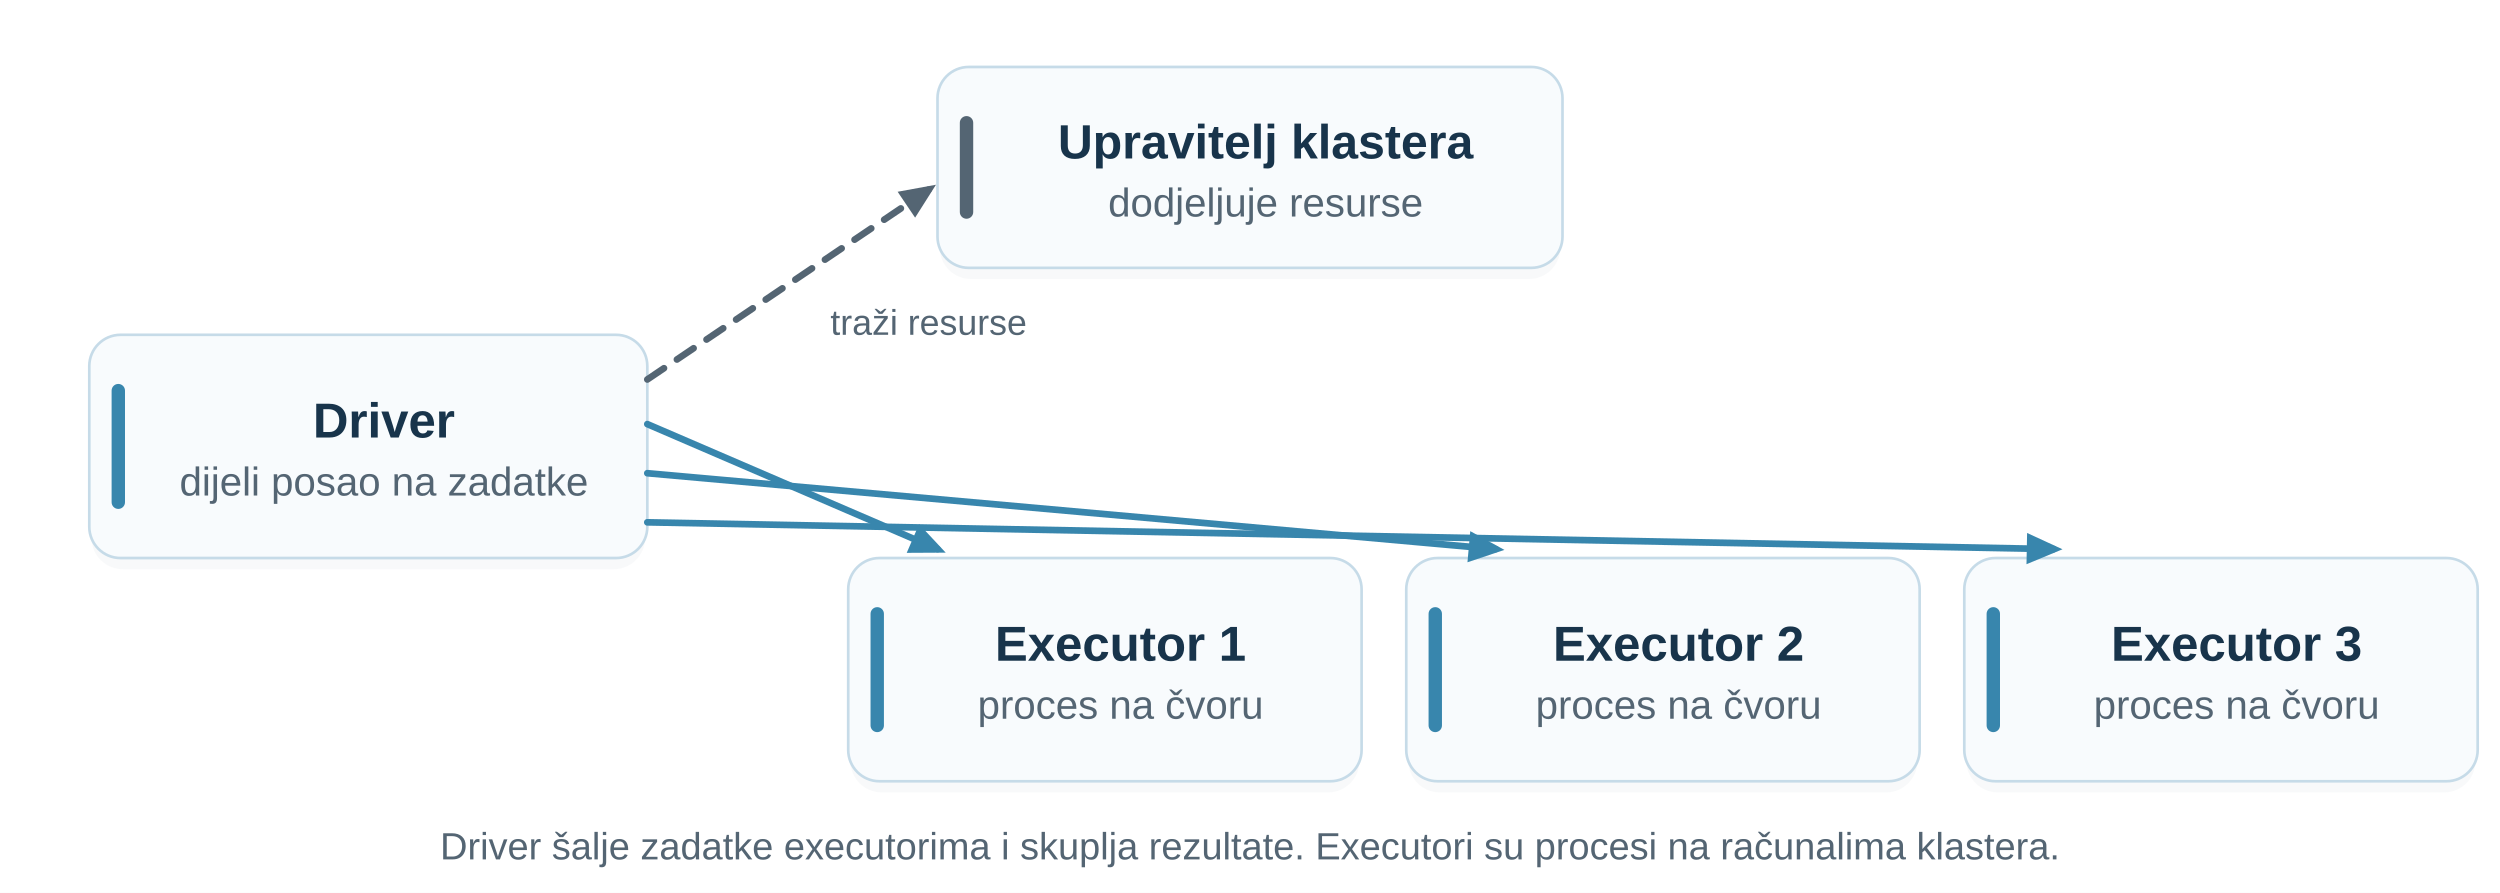
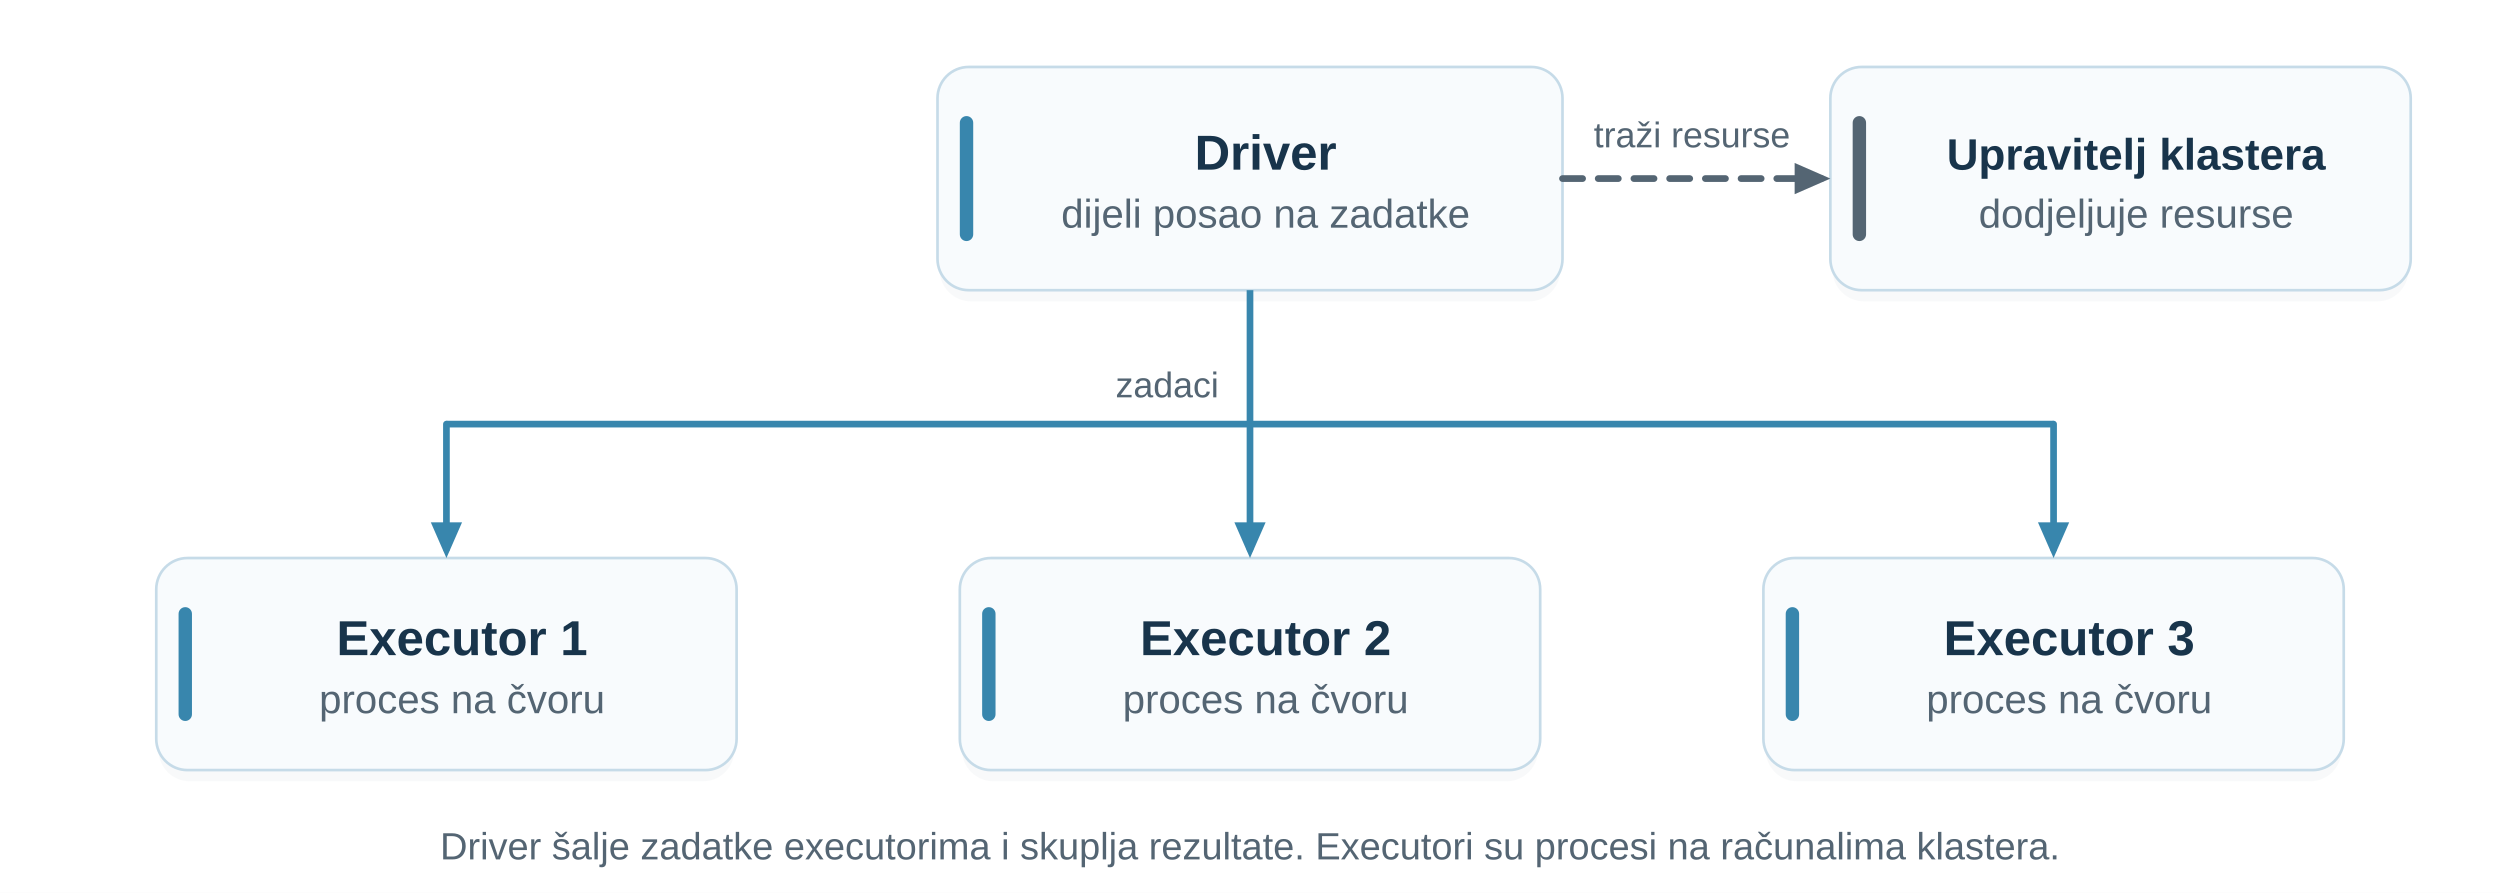
<svg xmlns="http://www.w3.org/2000/svg" width="1120" height="400" viewBox="0 0 1120 400">
  <defs>
    <marker id="arrow-blue" markerUnits="userSpaceOnUse" markerWidth="18" markerHeight="18" refX="14" refY="9" orient="auto">
      <path d="M2,2 L18,9 L2,16 Z" fill="#3886ad" />
    </marker>
    <marker id="arrow-red" markerUnits="userSpaceOnUse" markerWidth="18" markerHeight="18" refX="14" refY="9" orient="auto">
      <path d="M2,2 L18,9 L2,16 Z" fill="#b33e44" />
    </marker>
    <marker id="arrow-orange" markerUnits="userSpaceOnUse" markerWidth="18" markerHeight="18" refX="14" refY="9" orient="auto">
      <path d="M2,2 L18,9 L2,16 Z" fill="#b56a21" />
    </marker>
    <marker id="arrow-gray" markerUnits="userSpaceOnUse" markerWidth="18" markerHeight="18" refX="14" refY="9" orient="auto">
      <path d="M2,2 L18,9 L2,16 Z" fill="#546573" />
    </marker>
  </defs>
  <rect width="1120" height="400" fill="white" />
-   <rect x="41" y="155" width="248" height="100" rx="14" fill="#24445c" opacity=".035" />
-   <rect x="40" y="150" width="250" height="100" rx="14" fill="#f8fbfd" stroke="#c6dbe8" stroke-width="1.2" />
-   <rect x="50" y="172" width="6" height="56" rx="3" fill="#3886ad" />
-   <text x="172.0" y="196.0" text-anchor="middle" font-family="Arial, sans-serif" font-size="22" font-weight="600" fill="#18344b">Driver</text>
-   <text x="172.0" y="222.0" text-anchor="middle" font-family="Arial, sans-serif" font-size="18" font-weight="400" fill="#546573">dijeli posao na zadatke</text>
-   <rect x="421" y="35" width="278" height="90" rx="14" fill="#24445c" opacity=".035" />
-   <rect x="420" y="30" width="280" height="90" rx="14" fill="#f8fbfd" stroke="#c6dbe8" stroke-width="1.2" />
-   <rect x="430" y="52" width="6" height="46" rx="3" fill="#546573" />
-   <text x="567.0" y="71.0" text-anchor="middle" font-family="Arial, sans-serif" font-size="21.6" font-weight="600" fill="#18344b">Upravitelj klastera</text>
-   <text x="567.0" y="97.0" text-anchor="middle" font-family="Arial, sans-serif" font-size="18" font-weight="400" fill="#546573">dodjeljuje resurse</text>
-   <rect x="381" y="255" width="228" height="100" rx="14" fill="#24445c" opacity=".035" />
-   <rect x="380" y="250" width="230" height="100" rx="14" fill="#f8fbfd" stroke="#c6dbe8" stroke-width="1.2" />
-   <rect x="390" y="272" width="6" height="56" rx="3" fill="#3886ad" />
-   <text x="502.0" y="296.0" text-anchor="middle" font-family="Arial, sans-serif" font-size="22" font-weight="600" fill="#18344b">Executor 1</text>
-   <text x="502.0" y="322.0" text-anchor="middle" font-family="Arial, sans-serif" font-size="18" font-weight="400" fill="#546573">proces na čvoru</text>
-   <path d="M 290 190 L 420 246" fill="none" stroke="#3886ad" stroke-width="3" stroke-linecap="round" stroke-linejoin="round" marker-end="url(#arrow-blue)" />
-   <rect x="631" y="255" width="228" height="100" rx="14" fill="#24445c" opacity=".035" />
-   <rect x="630" y="250" width="230" height="100" rx="14" fill="#f8fbfd" stroke="#c6dbe8" stroke-width="1.2" />
-   <rect x="640" y="272" width="6" height="56" rx="3" fill="#3886ad" />
-   <text x="752.0" y="296.0" text-anchor="middle" font-family="Arial, sans-serif" font-size="22" font-weight="600" fill="#18344b">Executor 2</text>
-   <text x="752.0" y="322.0" text-anchor="middle" font-family="Arial, sans-serif" font-size="18" font-weight="400" fill="#546573">proces na čvoru</text>
-   <path d="M 290 212 L 670 246" fill="none" stroke="#3886ad" stroke-width="3" stroke-linecap="round" stroke-linejoin="round" marker-end="url(#arrow-blue)" />
-   <rect x="881" y="255" width="228" height="100" rx="14" fill="#24445c" opacity=".035" />
-   <rect x="880" y="250" width="230" height="100" rx="14" fill="#f8fbfd" stroke="#c6dbe8" stroke-width="1.2" />
-   <rect x="890" y="272" width="6" height="56" rx="3" fill="#3886ad" />
-   <text x="1002.0" y="296.0" text-anchor="middle" font-family="Arial, sans-serif" font-size="22" font-weight="600" fill="#18344b">Executor 3</text>
-   <text x="1002.0" y="322.0" text-anchor="middle" font-family="Arial, sans-serif" font-size="18" font-weight="400" fill="#546573">proces na čvoru</text>
-   <path d="M 290 234 L 920 246" fill="none" stroke="#3886ad" stroke-width="3" stroke-linecap="round" stroke-linejoin="round" marker-end="url(#arrow-blue)" />
-   <path d="M 290 170 L 416 85" fill="none" stroke="#546573" stroke-width="3" stroke-linecap="round" stroke-linejoin="round" stroke-dasharray="9 7" marker-end="url(#arrow-gray)" />
+   <rect x="421" y="35" width="278" height="100" rx="14" fill="#24445c" opacity=".035" />
+   <rect x="420" y="30" width="280" height="100" rx="14" fill="#f8fbfd" stroke="#c6dbe8" stroke-width="1.2" />
+   <rect x="430" y="52" width="6" height="56" rx="3" fill="#3886ad" />
+   <text x="567.0" y="76.0" text-anchor="middle" font-family="Arial, sans-serif" font-size="22" font-weight="600" fill="#18344b">Driver</text>
+   <text x="567.0" y="102.0" text-anchor="middle" font-family="Arial, sans-serif" font-size="18" font-weight="400" fill="#546573">dijeli posao na zadatke</text>
+   <rect x="821" y="35" width="258" height="100" rx="14" fill="#24445c" opacity=".035" />
+   <rect x="820" y="30" width="260" height="100" rx="14" fill="#f8fbfd" stroke="#c6dbe8" stroke-width="1.2" />
+   <rect x="830" y="52" width="6" height="56" rx="3" fill="#546573" />
+   <text x="957.0" y="76.0" text-anchor="middle" font-family="Arial, sans-serif" font-size="19.7" font-weight="600" fill="#18344b">Upravitelj klastera</text>
+   <text x="957.0" y="102.0" text-anchor="middle" font-family="Arial, sans-serif" font-size="18" font-weight="400" fill="#546573">dodjeljuje resurse</text>
+   <path d="M 700 80 L 816 80" fill="none" stroke="#546573" stroke-width="3" stroke-linecap="round" stroke-linejoin="round" stroke-dasharray="9 7" marker-end="url(#arrow-gray)" />
+   <text x="758" y="66" text-anchor="middle" font-family="Arial, sans-serif" font-size="16" font-weight="400" fill="#546573">traži resurse</text>
+   <line x1="560" y1="130" x2="560" y2="190" stroke="#3886ad" stroke-width="3" />
+   <line x1="200" y1="190" x2="920" y2="190" stroke="#3886ad" stroke-width="3" />
+   <rect x="71" y="255" width="258" height="95" rx="14" fill="#24445c" opacity=".035" />
+   <rect x="70" y="250" width="260" height="95" rx="14" fill="#f8fbfd" stroke="#c6dbe8" stroke-width="1.2" />
+   <rect x="80" y="272" width="6" height="51" rx="3" fill="#3886ad" />
+   <text x="207.0" y="293.5" text-anchor="middle" font-family="Arial, sans-serif" font-size="22" font-weight="600" fill="#18344b">Executor 1</text>
+   <text x="207.0" y="319.5" text-anchor="middle" font-family="Arial, sans-serif" font-size="18" font-weight="400" fill="#546573">proces na čvoru</text>
+   <path d="M 200 190 L 200 246" fill="none" stroke="#3886ad" stroke-width="3" stroke-linecap="round" stroke-linejoin="round" marker-end="url(#arrow-blue)" />
+   <rect x="431" y="255" width="258" height="95" rx="14" fill="#24445c" opacity=".035" />
+   <rect x="430" y="250" width="260" height="95" rx="14" fill="#f8fbfd" stroke="#c6dbe8" stroke-width="1.2" />
+   <rect x="440" y="272" width="6" height="51" rx="3" fill="#3886ad" />
+   <text x="567.0" y="293.5" text-anchor="middle" font-family="Arial, sans-serif" font-size="22" font-weight="600" fill="#18344b">Executor 2</text>
+   <text x="567.0" y="319.5" text-anchor="middle" font-family="Arial, sans-serif" font-size="18" font-weight="400" fill="#546573">proces na čvoru</text>
+   <path d="M 560 190 L 560 246" fill="none" stroke="#3886ad" stroke-width="3" stroke-linecap="round" stroke-linejoin="round" marker-end="url(#arrow-blue)" />
+   <rect x="791" y="255" width="258" height="95" rx="14" fill="#24445c" opacity=".035" />
+   <rect x="790" y="250" width="260" height="95" rx="14" fill="#f8fbfd" stroke="#c6dbe8" stroke-width="1.2" />
+   <rect x="800" y="272" width="6" height="51" rx="3" fill="#3886ad" />
+   <text x="927.0" y="293.5" text-anchor="middle" font-family="Arial, sans-serif" font-size="22" font-weight="600" fill="#18344b">Executor 3</text>
+   <text x="927.0" y="319.5" text-anchor="middle" font-family="Arial, sans-serif" font-size="18" font-weight="400" fill="#546573">proces na čvoru</text>
+   <path d="M 920 190 L 920 246" fill="none" stroke="#3886ad" stroke-width="3" stroke-linecap="round" stroke-linejoin="round" marker-end="url(#arrow-blue)" />
+   <text x="546" y="178" text-anchor="end" font-family="Arial, sans-serif" font-size="16" font-weight="400" fill="#546573">zadaci</text>
  <text x="560" y="385" text-anchor="middle" font-family="Arial, sans-serif" font-size="17" font-weight="400" fill="#546573">Driver šalje zadatke executorima i skuplja rezultate. Executori su procesi na računalima klastera.</text>
-   <text x="372" y="150" text-anchor="start" font-family="Arial, sans-serif" font-size="16" font-weight="400" fill="#546573">traži resurse</text>
</svg>
